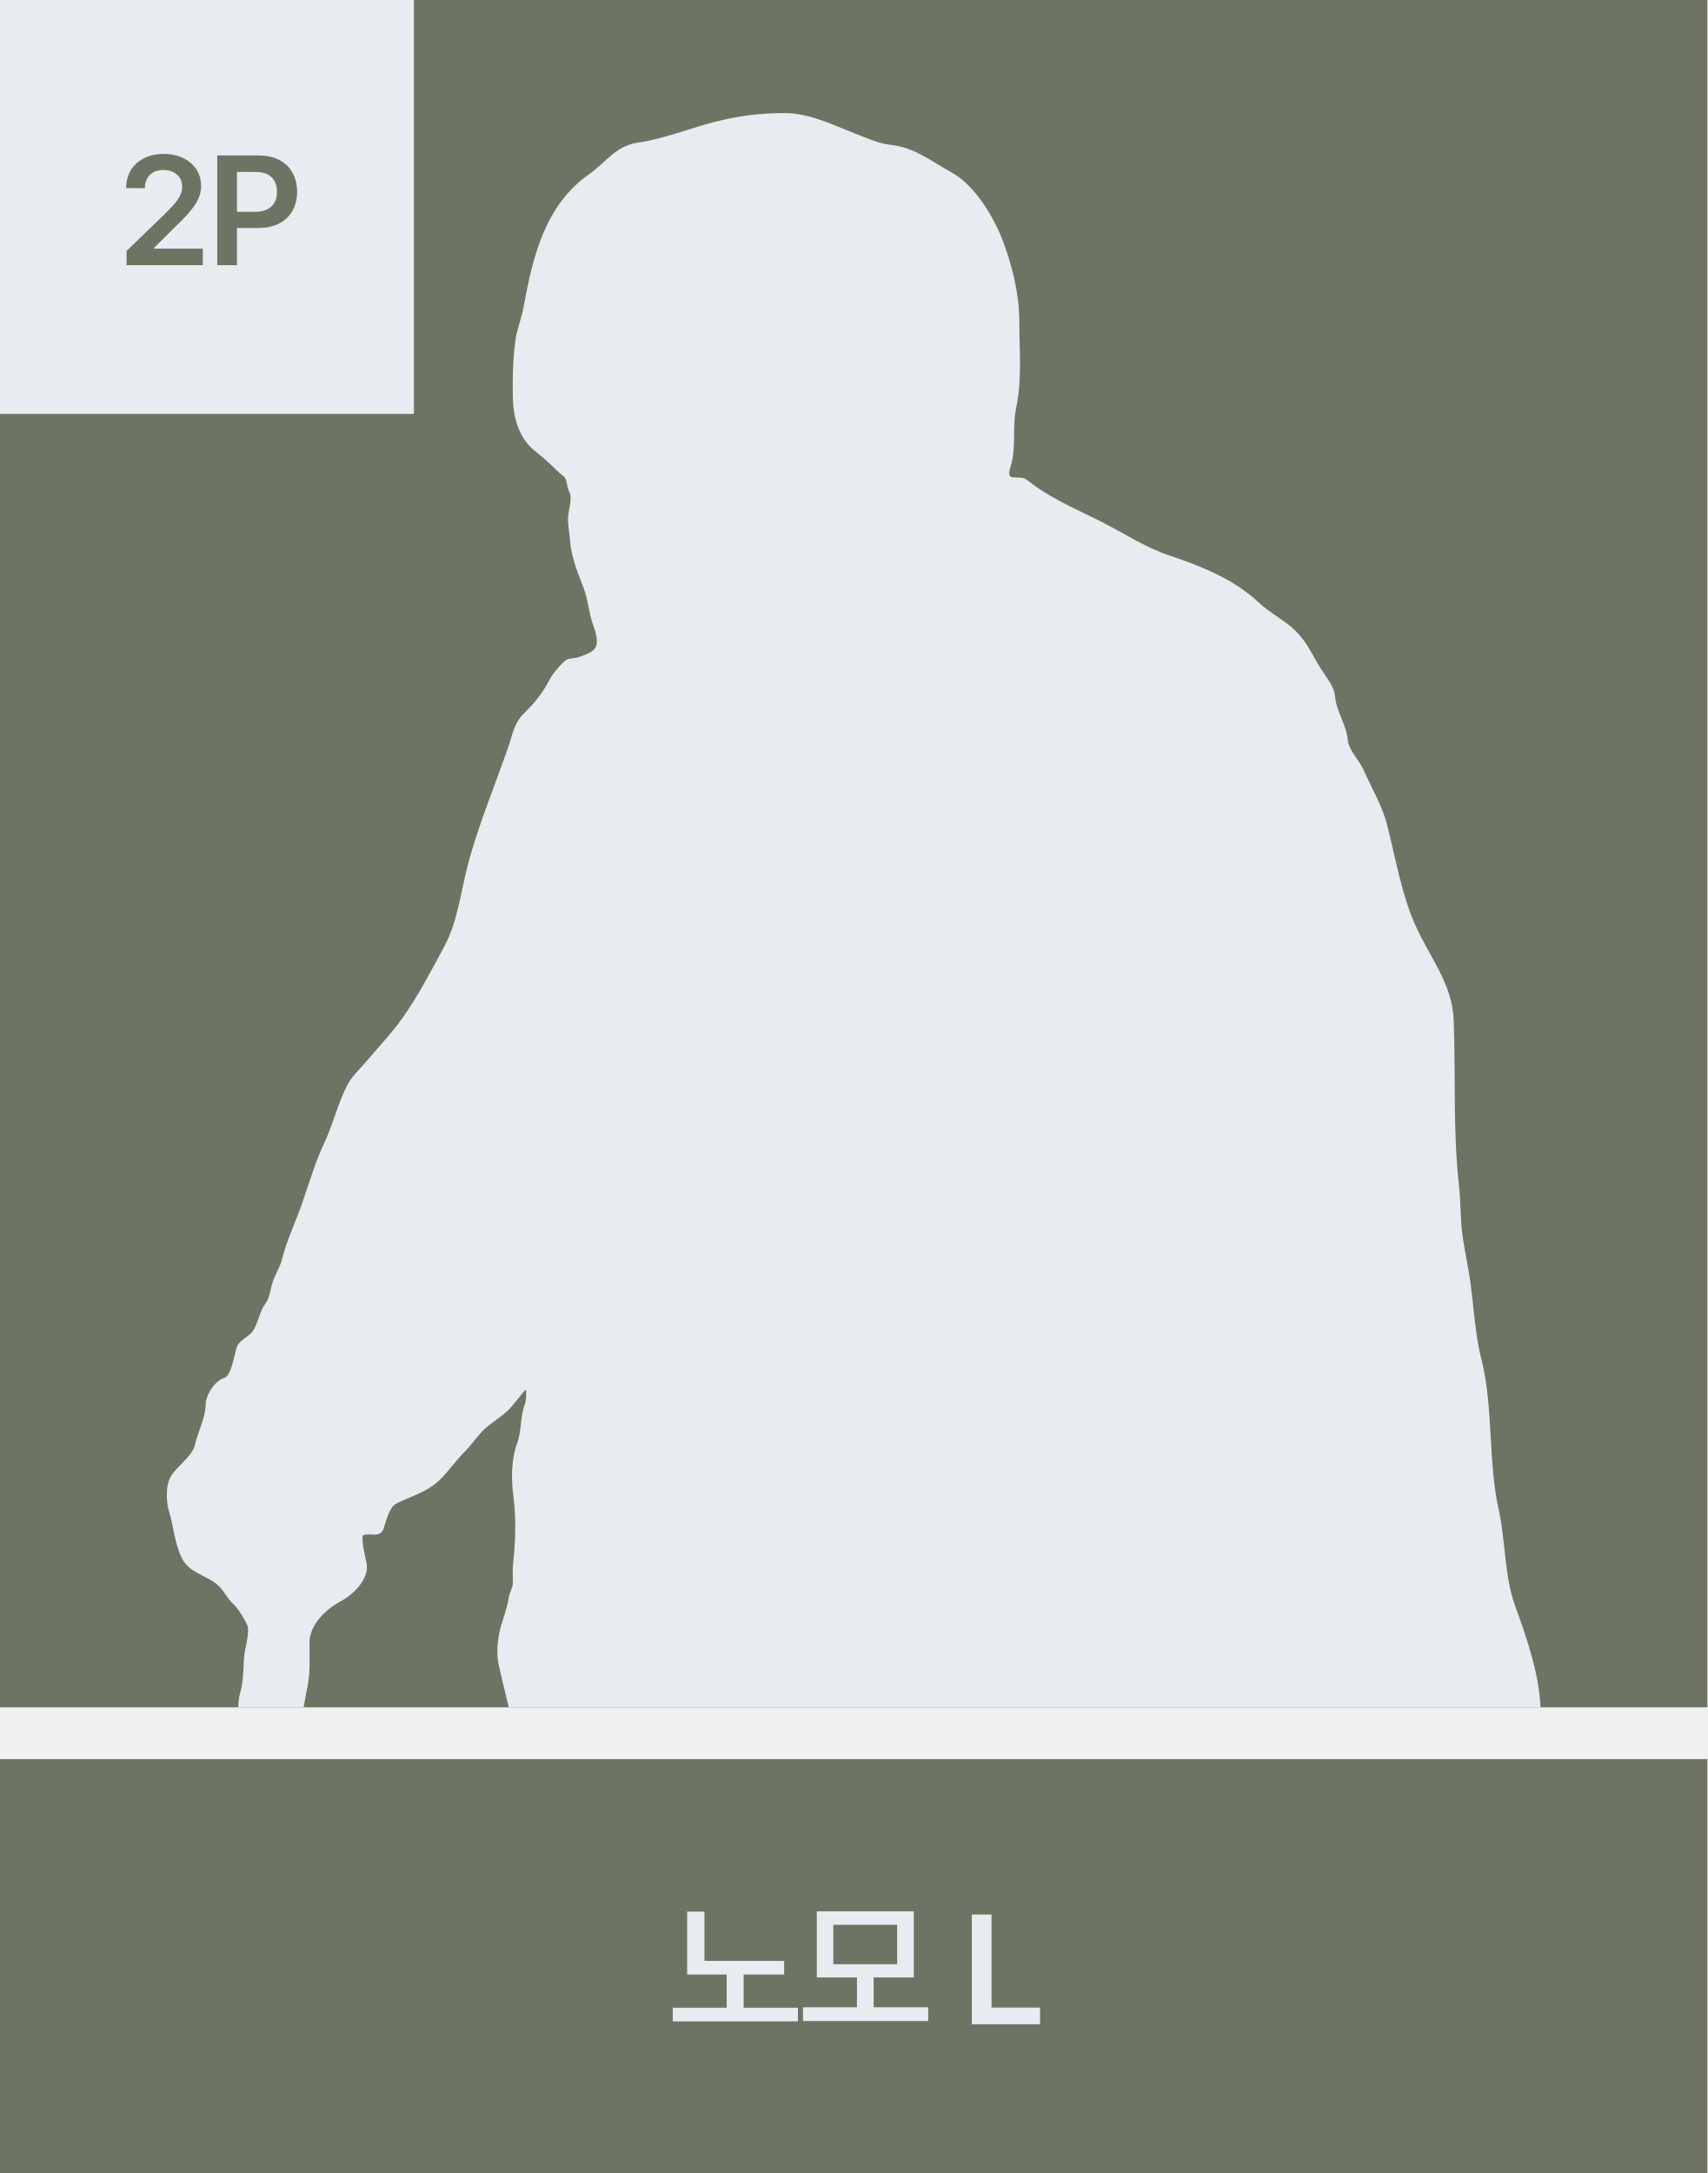
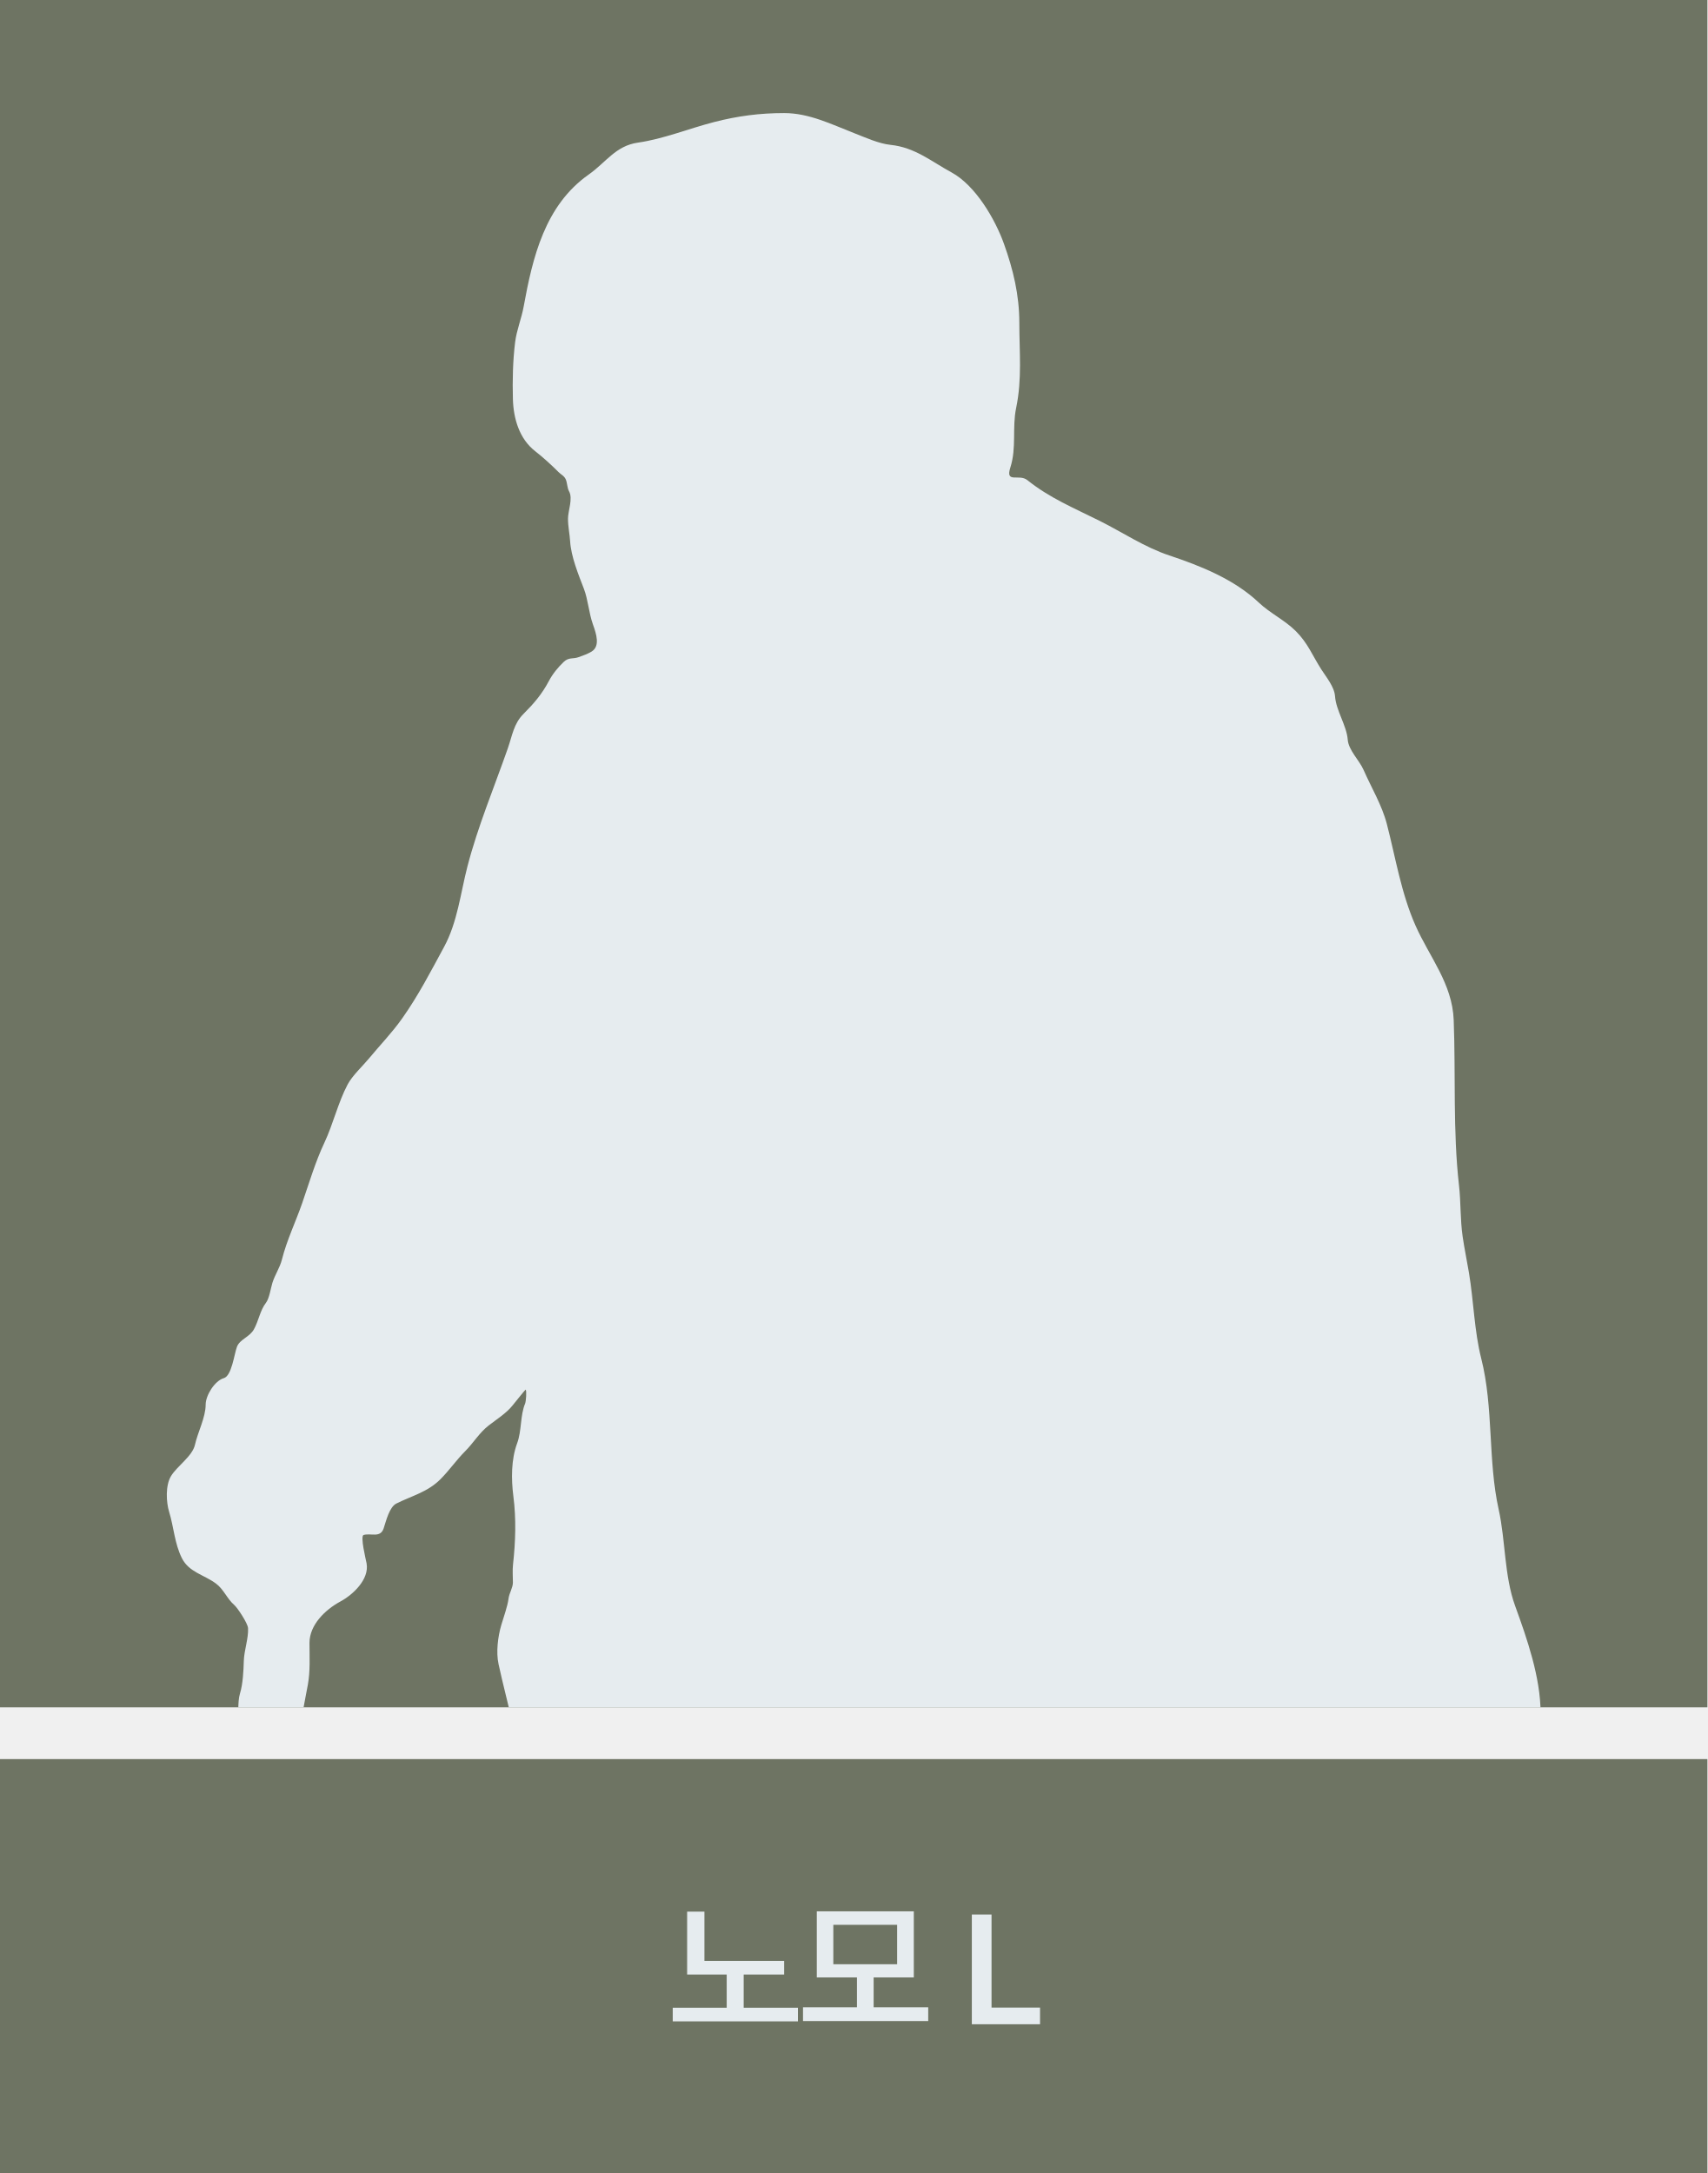
<svg xmlns="http://www.w3.org/2000/svg" width="264" height="336" viewBox="0 0 264 336" fill="none">
-   <g clip-path="url(#clip0_1444_19294)">
+   <g clip-path="url(#clip0_1545_6241)">
    <rect width="264" height="264" fill="#6E7463" />
    <path d="M90.282 91.037C90.923 92.703 91.053 94.794 91.675 96.53C92.215 98.036 92.829 99.924 91.462 100.755C90.854 101.125 90.158 101.36 89.463 101.613C88.597 101.928 87.955 101.597 87.17 102.341C86.287 103.177 85.443 104.215 84.876 105.289C83.791 107.345 82.555 108.776 80.945 110.386C79.426 111.905 79.22 113.715 78.506 115.755C76.411 121.74 73.873 127.815 72.281 133.957C71.209 138.09 70.739 142.594 68.659 146.425C66.574 150.265 64.726 153.868 62.197 157.455C60.627 159.682 58.823 161.525 57.101 163.608C56.102 164.815 54.469 166.325 53.752 167.685C52.255 170.519 51.521 173.804 50.148 176.713C48.757 179.658 47.788 182.962 46.726 186.032C45.727 188.916 44.336 191.785 43.595 194.751C43.279 196.013 42.51 197.108 42.121 198.355C41.858 199.196 41.644 200.775 41.12 201.449C40.224 202.6 39.991 204.234 39.263 205.544C38.59 206.757 37.09 207.074 36.642 208.238C36.219 209.339 35.838 212.745 34.603 213.098C33.216 213.494 31.8 215.743 31.8 217.193C31.8 219.155 30.573 221.471 30.144 223.4C29.747 225.184 27.381 226.675 26.431 228.26C25.57 229.695 25.687 232.262 26.158 233.793C26.875 236.125 26.991 238.664 28.123 240.928C29.219 243.12 31.561 243.484 33.42 244.878C34.586 245.753 35.134 247.237 36.205 248.155C36.726 248.601 38.309 251.004 38.353 251.74C38.445 253.307 37.747 255.164 37.698 256.837C37.654 258.323 37.561 260.375 37.115 261.824C36.662 263.297 37.055 265.071 36.46 266.484C35.988 267.605 36.059 269.691 36.059 270.907C36.059 274.083 33.766 276.665 33.766 279.844C33.766 281.363 33.438 282.927 33.438 284.503C33.438 285.944 33.145 287.323 35.077 286.633C37.47 285.778 43.127 287.997 43.923 284.813C44.633 281.971 45.561 278.749 45.561 275.821C45.561 272.983 46.44 270.198 46.544 267.394C46.627 265.154 47.198 262.722 47.599 260.514C47.987 258.383 47.854 256.199 47.854 254.034C47.854 251.264 50.261 248.908 52.641 247.627C54.548 246.6 57.134 244.216 56.682 241.729C56.585 241.195 55.661 237.504 56.227 237.343C57.36 237.019 58.812 237.852 59.321 236.323C59.709 235.16 60.199 233.027 61.287 232.483C63.699 231.277 66.107 230.721 68.094 228.733C69.471 227.357 70.563 225.755 71.935 224.383C73.195 223.124 74.101 221.552 75.539 220.433C76.743 219.497 78.303 218.512 79.234 217.339C79.353 217.189 81.248 214.839 81.272 214.864C81.466 215.057 81.325 216.715 81.2 217.011C80.417 218.87 80.686 221.219 79.962 223.164C79.03 225.668 79.038 228.71 79.379 231.354C79.832 234.862 79.712 238.427 79.325 241.911C79.224 242.822 79.307 243.78 79.307 244.696C79.307 245.502 78.738 246.336 78.633 247.172C78.476 248.426 77.867 250.039 77.505 251.285C76.984 253.078 76.684 255.452 77.086 257.31C77.773 260.487 78.594 263.52 79.288 266.647C79.946 269.607 80.714 272.541 81.254 275.512C81.66 277.743 81.389 278.851 83.748 279.279C85.991 279.687 88.514 280.244 90.774 280.244C96.297 280.244 101.682 281.863 107.155 282.465C116.73 283.517 126.254 285.93 135.914 286.123C152.981 286.465 170.135 286.287 187.206 286.142C191.144 286.108 194.964 284.919 198.892 284.831C202.254 284.755 206.032 284.362 209.34 283.775C216.208 282.558 223.208 282.186 230.053 280.827C232.148 280.411 234.764 280.546 235.914 278.533C236.67 277.21 237.147 274.589 237.225 273.036C237.363 270.27 238.208 267.637 238.208 264.846C238.208 259.389 236.122 253.394 234.276 248.318C232.583 243.664 232.801 238.222 231.728 233.393C230.045 225.821 230.957 217.633 229.034 210.058C227.958 205.822 227.862 201.169 227.141 196.844C226.827 194.959 226.433 193.093 226.158 191.201C225.774 188.558 225.894 185.929 225.594 183.284C224.637 174.867 225.099 166.155 224.775 157.71C224.559 152.095 221.03 147.975 218.877 143.131C216.656 138.132 215.797 132.653 214.436 127.404C213.681 124.491 212.031 121.771 210.832 119.032C210.198 117.583 208.517 115.997 208.393 114.39C208.222 112.167 206.588 109.9 206.427 107.656C206.322 106.182 205.049 104.678 204.28 103.469C202.918 101.33 202.218 99.442 200.366 97.59C198.668 95.891 196.375 94.818 194.633 93.167C190.824 89.559 185.605 87.488 180.799 85.886C176.98 84.613 173.611 82.329 170.06 80.553C165.992 78.519 162.329 77.022 158.848 74.237C157.562 73.208 155.405 74.828 156.227 72.272C157.208 69.22 156.479 66.151 157.119 63.08C158.052 58.602 157.61 54.439 157.61 49.902C157.61 45.616 156.668 41.712 155.244 37.725C153.873 33.885 150.83 28.669 147.126 26.658C144.001 24.962 141.473 22.789 137.698 22.399C135.877 22.21 133.79 21.253 132.055 20.579C128.548 19.215 125.108 17.484 121.243 17.484C117.473 17.484 114.057 17.935 110.432 18.868C106.526 19.872 102.589 21.488 98.637 22.053C95.188 22.546 93.717 25.094 91.029 26.986C84.257 31.75 82.358 39.775 80.963 47.444C80.636 49.24 79.881 51.06 79.653 52.887C79.296 55.736 79.227 58.833 79.307 61.715C79.39 64.712 80.292 67.85 82.747 69.76C83.966 70.707 85.286 71.916 86.369 73C86.764 73.395 87.272 73.6 87.497 74.165C87.724 74.73 87.699 75.445 87.989 75.966C88.618 77.099 87.825 78.973 87.825 80.207C87.825 81.4 88.092 82.638 88.153 83.666C88.292 86.039 89.419 88.793 90.282 91.037Z" fill="#E6ECEF" />
-     <rect width="64" height="64" fill="#E6ECEF" />
-     <path d="M19.57 41V38.797L25.57 33.008C27.28 31.297 28.171 30.289 28.171 28.859C28.171 27.277 26.917 26.281 25.265 26.281C23.519 26.281 22.394 27.371 22.405 29.094H19.499C19.488 25.883 21.902 23.797 25.288 23.797C28.757 23.797 31.089 25.871 31.101 28.719C31.089 30.629 30.175 32.176 26.835 35.328L23.812 38.328V38.445H31.359V41H19.57ZM33.594 41V24.031H39.969C43.86 24.031 45.934 26.398 45.946 29.656C45.934 32.902 43.837 35.258 39.923 35.258H36.641V41H33.594ZM36.641 32.75H39.501C41.798 32.738 42.829 31.449 42.829 29.656C42.829 27.84 41.798 26.586 39.501 26.586H36.641V32.75Z" fill="#6E7463" />
  </g>
  <rect width="264" height="64" transform="translate(0 272)" fill="#6E7463" />
  <path d="M121.248 303.203V305.312H114.99V310.445H123.38V312.555H104.021V310.445H112.365V305.312H106.248V295.586H108.92V303.203H121.248ZM143.523 310.375V312.508H124.163V310.375H132.507V305.758H126.296V295.539H141.296V305.758H135.085V310.375H143.523ZM128.851 303.719H138.718V297.625H128.851V303.719ZM150.268 313V296.031H153.315V310.422H160.815V313H150.268Z" fill="#E6ECEF" />
  <defs>
-     <clipPath id="clip0_1444_19294">
+     <clipPath id="clip0_1545_6241">
      <rect width="264" height="264" fill="white" />
    </clipPath>
  </defs>
</svg>
